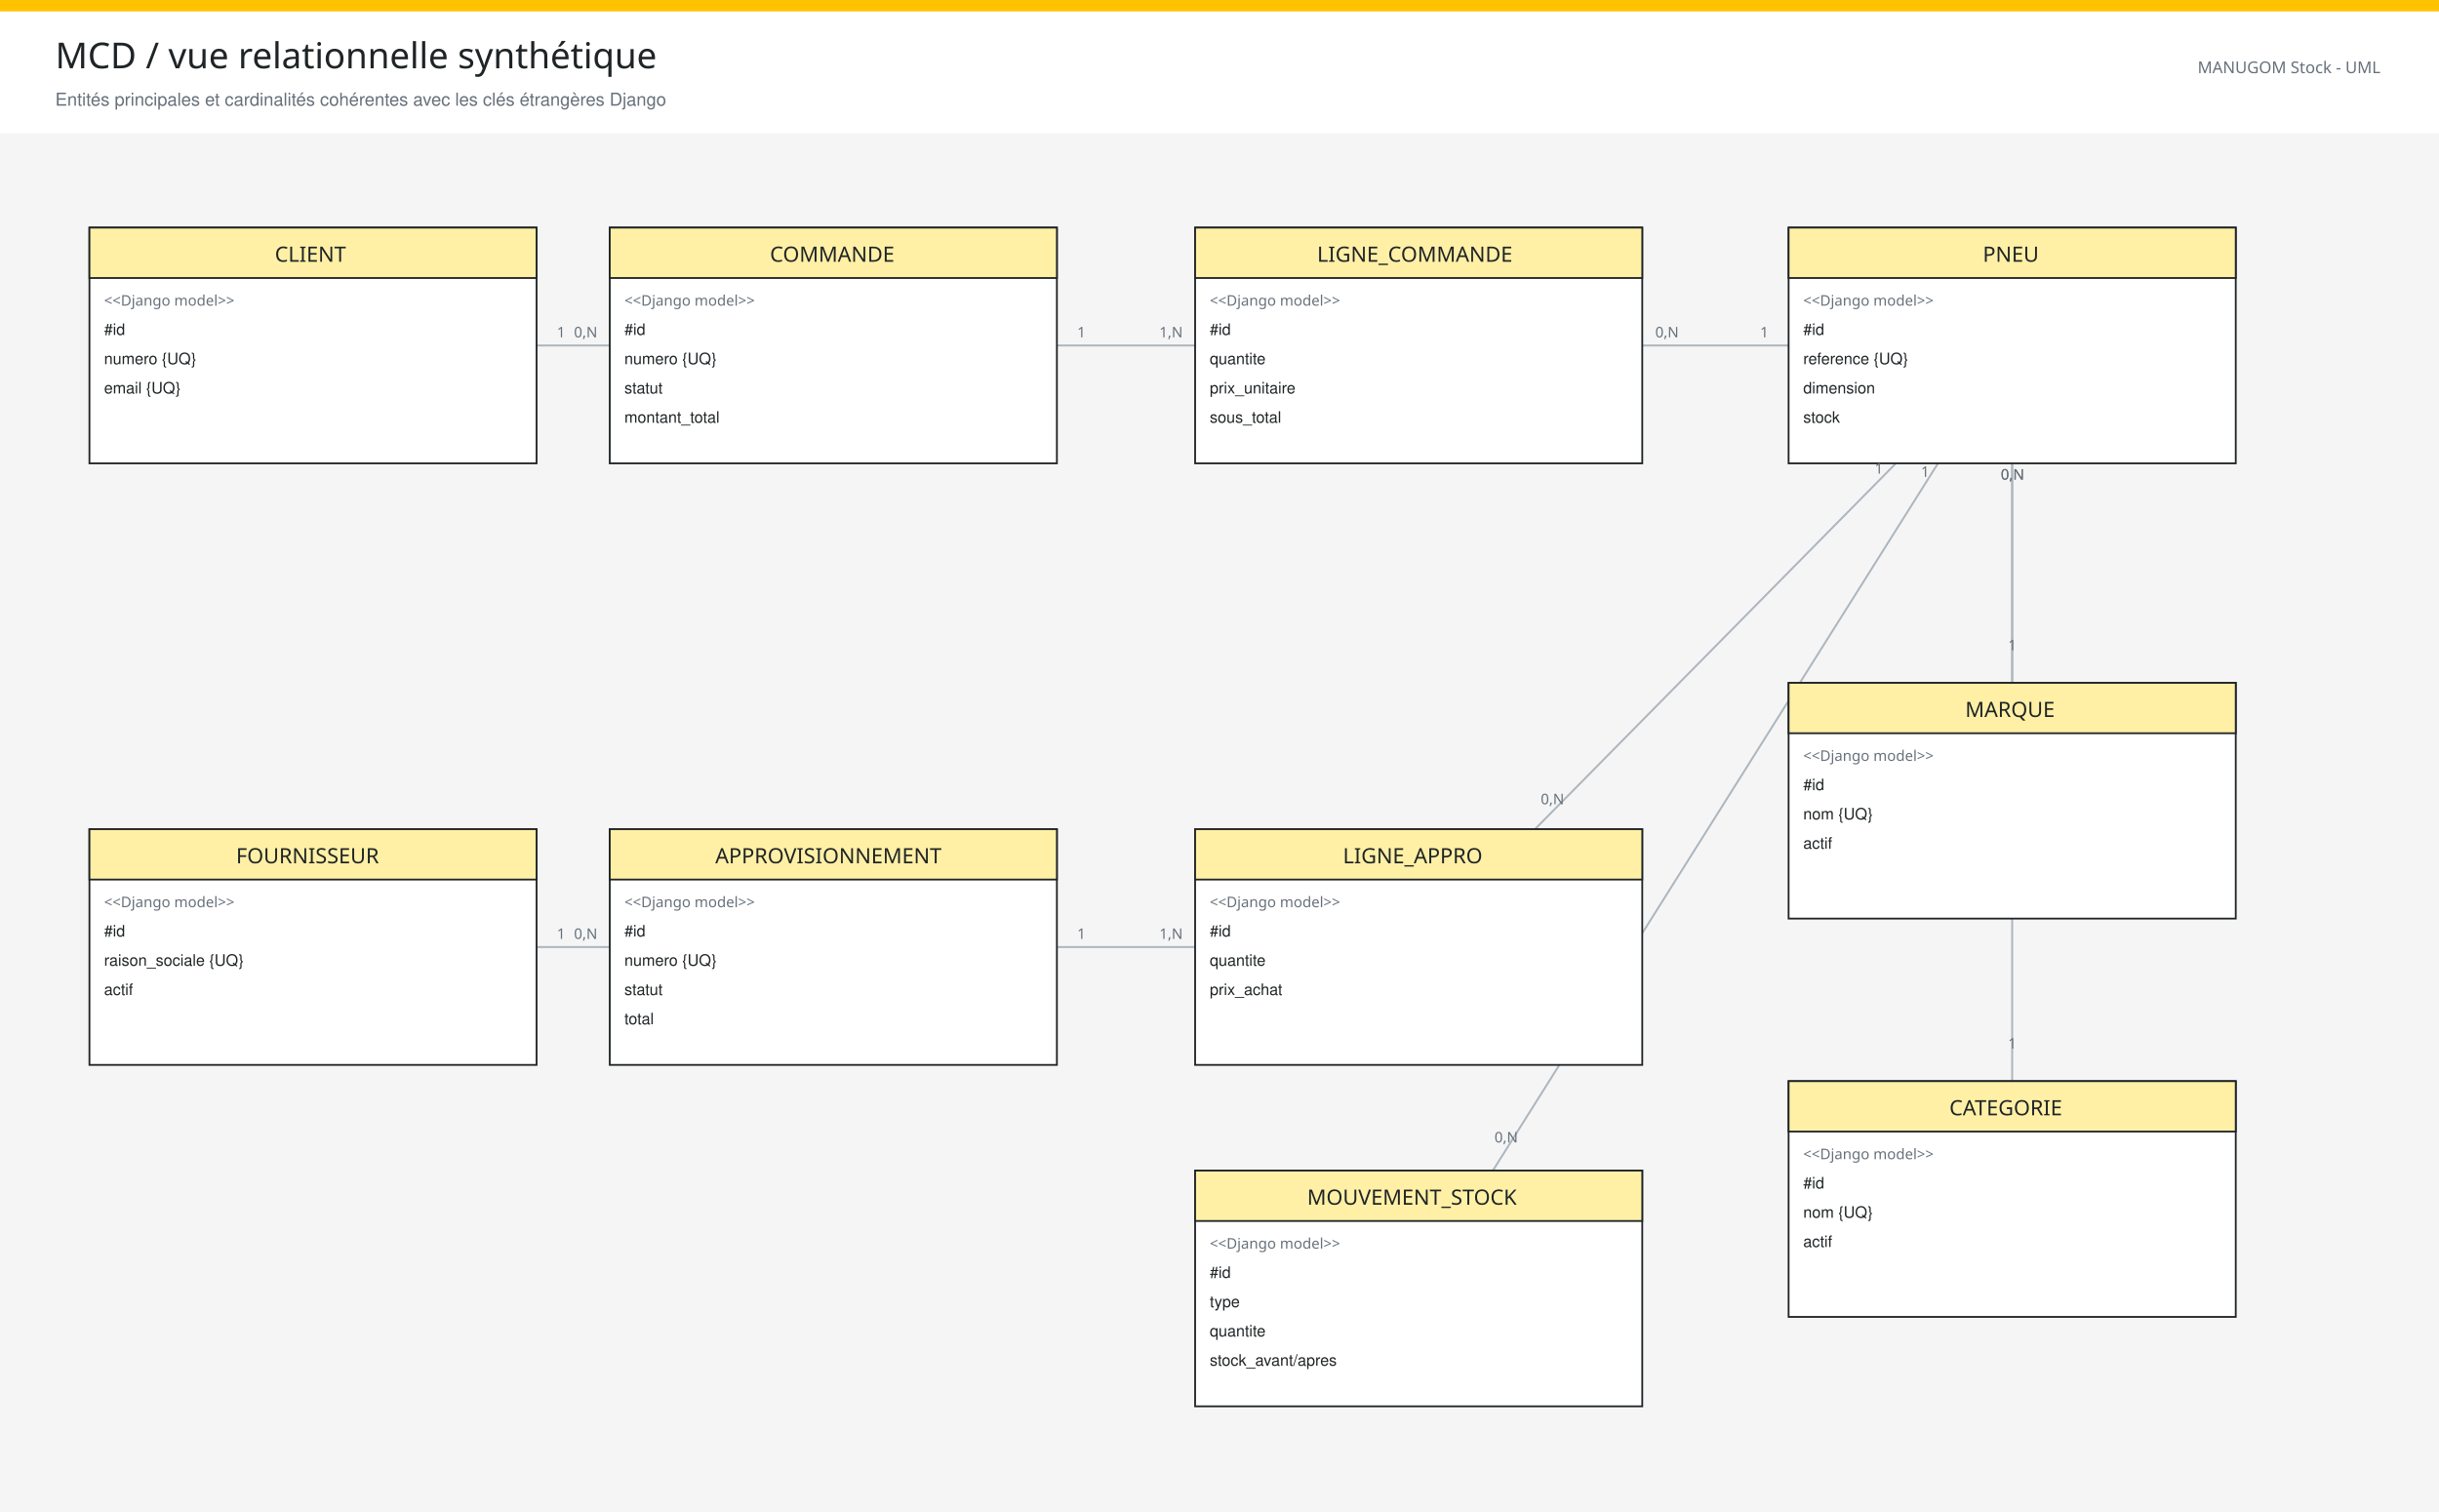
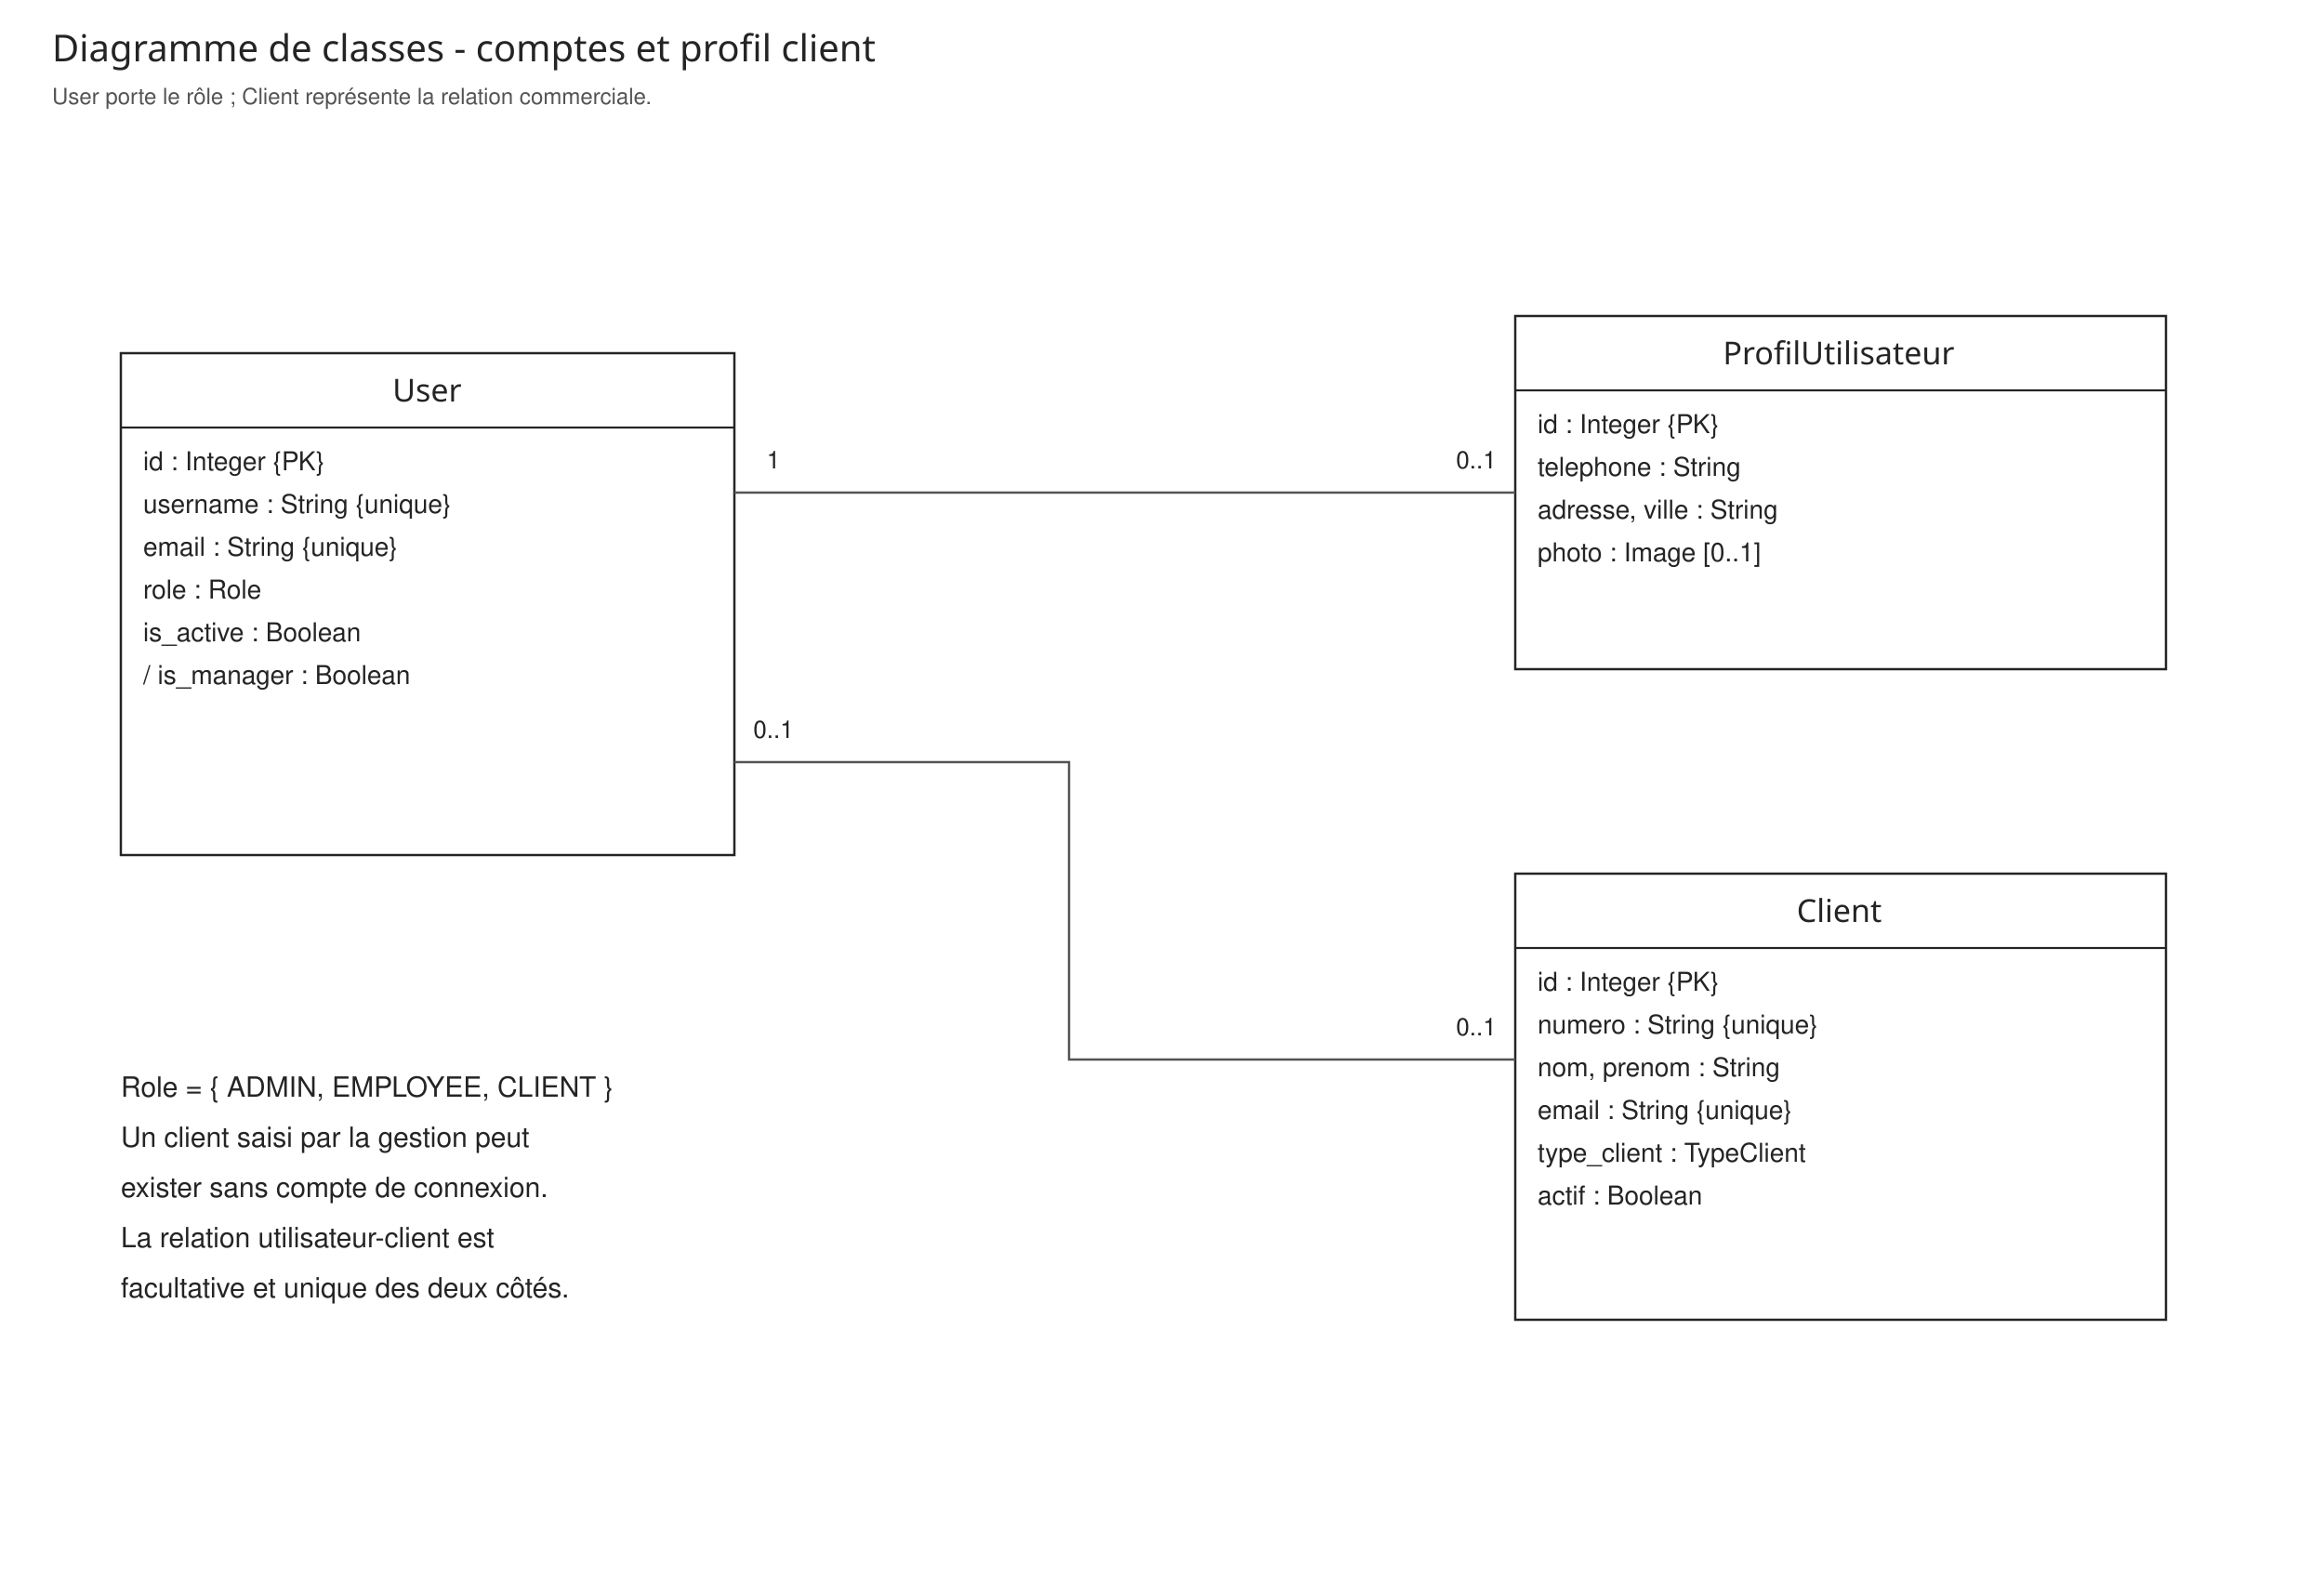
- <svg xmlns="http://www.w3.org/2000/svg" width="1500" height="930" preserveAspectRatio="xMinYMin meet" viewBox="0 0 1500 930" version="1.0" fill-rule="evenodd">
+ <svg xmlns="http://www.w3.org/2000/svg" width="1250" height="850" preserveAspectRatio="xMinYMin meet" viewBox="0 0 1250 850" version="1.0" fill-rule="evenodd">
  <clipPath id="clip">
-     <rect x="0" y="0" width="1500" height="930" />
+     <rect x="0" y="0" width="1250" height="850" />
  </clipPath>
-   <g id="group" transform="scale(1,-1) translate(0,-930)" style="clip-path: url(#clip)">
+   <g id="group" transform="scale(1,-1) translate(0,-850)" style="clip-path: url(#clip)">
    <g transform="">
-       <rect x="0" y="0" width="1500" height="930" style="stroke: none; stroke-linecap: butt; stroke-width: 1; fill: rgb(96%,96%,96%); fill-rule: evenodd;" />
-       <rect x="0" y="848" width="1500" height="82" style="stroke: none; stroke-linecap: butt; stroke-width: 1; fill: rgb(100%,100%,100%); fill-rule: evenodd;" />
-       <rect x="0" y="923" width="1500" height="7" style="stroke: none; stroke-linecap: butt; stroke-width: 1; fill: rgb(100%,76%,0%); fill-rule: evenodd;" />
-       <text x="34" y="888" style="font-family: Helvetica-Bold; font-size: 22px;fill: rgb(12%,14%,15%); stroke:none;" transform="translate(0,1776) scale(1,-1)">MCD / vue relationnelle synthétique</text>
-       <text x="34" y="865" style="font-family: Helvetica; font-size: 11px;fill: rgb(40%,44%,48%); stroke:none;" transform="translate(0,1730) scale(1,-1)">Entités principales et cardinalités cohérentes avec les clés étrangères Django</text>
-       <text x="1351.56" y="885" style="font-family: Helvetica-Bold; font-size: 10px;fill: rgb(40%,44%,48%); stroke:none;" transform="translate(0,1770) scale(1,-1)">MANUGOM Stock - UML</text>
-       <polyline points="330 717.5, 375 717.5" style="stroke: rgb(68%,71%,74%); stroke-linecap: butt; stroke-width: 1.2; fill: None; fill-rule: evenodd;" />
-       <polyline points="650 717.5, 735 717.5" style="stroke: rgb(68%,71%,74%); stroke-linecap: butt; stroke-width: 1.2; fill: None; fill-rule: evenodd;" />
-       <polyline points="1100 717.5, 1010 717.5" style="stroke: rgb(68%,71%,74%); stroke-linecap: butt; stroke-width: 1.2; fill: None; fill-rule: evenodd;" />
-       <polyline points="1237.5 510, 1237.5 645" style="stroke: rgb(68%,71%,74%); stroke-linecap: butt; stroke-width: 1.2; fill: None; fill-rule: evenodd;" />
-       <polyline points="1237.5 265, 1237.5 645" style="stroke: rgb(68%,71%,74%); stroke-linecap: butt; stroke-width: 1.2; fill: None; fill-rule: evenodd;" />
-       <polyline points="330 347.5, 375 347.5" style="stroke: rgb(68%,71%,74%); stroke-linecap: butt; stroke-width: 1.2; fill: None; fill-rule: evenodd;" />
-       <polyline points="650 347.5, 735 347.5" style="stroke: rgb(68%,71%,74%); stroke-linecap: butt; stroke-width: 1.2; fill: None; fill-rule: evenodd;" />
-       <polyline points="1165.98 645, 944.02 420" style="stroke: rgb(68%,71%,74%); stroke-linecap: butt; stroke-width: 1.2; fill: None; fill-rule: evenodd;" />
-       <polyline points="1191.875 645, 918.125 210" style="stroke: rgb(68%,71%,74%); stroke-linecap: butt; stroke-width: 1.2; fill: None; fill-rule: evenodd;" />
-       <rect x="55" y="645" width="275" height="145" style="stroke: rgb(12%,14%,15%); stroke-linecap: butt; stroke-width: 1.1; fill: rgb(100%,100%,100%); fill-rule: evenodd;" />
-       <rect x="55" y="759" width="275" height="31" style="stroke: rgb(12%,14%,15%); stroke-linecap: butt; stroke-width: 1.1; fill: rgb(100%,94%,65%); fill-rule: evenodd;" />
-       <text x="169.029" y="769" style="font-family: Helvetica-Bold; font-size: 13px;fill: rgb(12%,14%,15%); stroke:none;" transform="translate(0,1538) scale(1,-1)">CLIENT</text>
-       <text x="64" y="742" style="font-family: Helvetica-Oblique; font-size: 9px;fill: rgb(40%,44%,48%); stroke:none;" transform="translate(0,1484) scale(1,-1)">&lt;&lt;Django model&gt;&gt;</text>
-       <text x="64" y="724" style="font-family: Helvetica; font-size: 9.7px;fill: rgb(12%,14%,15%); stroke:none;" transform="translate(0,1448) scale(1,-1)">#id</text>
-       <text x="64" y="706" style="font-family: Helvetica; font-size: 9.7px;fill: rgb(12%,14%,15%); stroke:none;" transform="translate(0,1412) scale(1,-1)">numero {UQ}</text>
-       <text x="64" y="688" style="font-family: Helvetica; font-size: 9.7px;fill: rgb(12%,14%,15%); stroke:none;" transform="translate(0,1376) scale(1,-1)">email {UQ}</text>
-       <rect x="375" y="645" width="275" height="145" style="stroke: rgb(12%,14%,15%); stroke-linecap: butt; stroke-width: 1.1; fill: rgb(100%,100%,100%); fill-rule: evenodd;" />
-       <rect x="375" y="759" width="275" height="31" style="stroke: rgb(12%,14%,15%); stroke-linecap: butt; stroke-width: 1.1; fill: rgb(100%,94%,65%); fill-rule: evenodd;" />
-       <text x="473.507" y="769" style="font-family: Helvetica-Bold; font-size: 13px;fill: rgb(12%,14%,15%); stroke:none;" transform="translate(0,1538) scale(1,-1)">COMMANDE</text>
-       <text x="384" y="742" style="font-family: Helvetica-Oblique; font-size: 9px;fill: rgb(40%,44%,48%); stroke:none;" transform="translate(0,1484) scale(1,-1)">&lt;&lt;Django model&gt;&gt;</text>
-       <text x="384" y="724" style="font-family: Helvetica; font-size: 9.7px;fill: rgb(12%,14%,15%); stroke:none;" transform="translate(0,1448) scale(1,-1)">#id</text>
-       <text x="384" y="706" style="font-family: Helvetica; font-size: 9.7px;fill: rgb(12%,14%,15%); stroke:none;" transform="translate(0,1412) scale(1,-1)">numero {UQ}</text>
-       <text x="384" y="688" style="font-family: Helvetica; font-size: 9.7px;fill: rgb(12%,14%,15%); stroke:none;" transform="translate(0,1376) scale(1,-1)">statut</text>
-       <text x="384" y="670" style="font-family: Helvetica; font-size: 9.7px;fill: rgb(12%,14%,15%); stroke:none;" transform="translate(0,1340) scale(1,-1)">montant_total</text>
-       <rect x="735" y="645" width="275" height="145" style="stroke: rgb(12%,14%,15%); stroke-linecap: butt; stroke-width: 1.1; fill: rgb(100%,100%,100%); fill-rule: evenodd;" />
-       <rect x="735" y="759" width="275" height="31" style="stroke: rgb(12%,14%,15%); stroke-linecap: butt; stroke-width: 1.1; fill: rgb(100%,94%,65%); fill-rule: evenodd;" />
-       <text x="810.029" y="769" style="font-family: Helvetica-Bold; font-size: 13px;fill: rgb(12%,14%,15%); stroke:none;" transform="translate(0,1538) scale(1,-1)">LIGNE_COMMANDE</text>
-       <text x="744" y="742" style="font-family: Helvetica-Oblique; font-size: 9px;fill: rgb(40%,44%,48%); stroke:none;" transform="translate(0,1484) scale(1,-1)">&lt;&lt;Django model&gt;&gt;</text>
-       <text x="744" y="724" style="font-family: Helvetica; font-size: 9.7px;fill: rgb(12%,14%,15%); stroke:none;" transform="translate(0,1448) scale(1,-1)">#id</text>
-       <text x="744" y="706" style="font-family: Helvetica; font-size: 9.7px;fill: rgb(12%,14%,15%); stroke:none;" transform="translate(0,1412) scale(1,-1)">quantite</text>
-       <text x="744" y="688" style="font-family: Helvetica; font-size: 9.7px;fill: rgb(12%,14%,15%); stroke:none;" transform="translate(0,1376) scale(1,-1)">prix_unitaire</text>
-       <text x="744" y="670" style="font-family: Helvetica; font-size: 9.7px;fill: rgb(12%,14%,15%); stroke:none;" transform="translate(0,1340) scale(1,-1)">sous_total</text>
-       <rect x="1100" y="645" width="275" height="145" style="stroke: rgb(12%,14%,15%); stroke-linecap: butt; stroke-width: 1.1; fill: rgb(100%,100%,100%); fill-rule: evenodd;" />
-       <rect x="1100" y="759" width="275" height="31" style="stroke: rgb(12%,14%,15%); stroke-linecap: butt; stroke-width: 1.1; fill: rgb(100%,94%,65%); fill-rule: evenodd;" />
-       <text x="1219.443" y="769" style="font-family: Helvetica-Bold; font-size: 13px;fill: rgb(12%,14%,15%); stroke:none;" transform="translate(0,1538) scale(1,-1)">PNEU</text>
-       <text x="1109" y="742" style="font-family: Helvetica-Oblique; font-size: 9px;fill: rgb(40%,44%,48%); stroke:none;" transform="translate(0,1484) scale(1,-1)">&lt;&lt;Django model&gt;&gt;</text>
-       <text x="1109" y="724" style="font-family: Helvetica; font-size: 9.7px;fill: rgb(12%,14%,15%); stroke:none;" transform="translate(0,1448) scale(1,-1)">#id</text>
-       <text x="1109" y="706" style="font-family: Helvetica; font-size: 9.7px;fill: rgb(12%,14%,15%); stroke:none;" transform="translate(0,1412) scale(1,-1)">reference {UQ}</text>
-       <text x="1109" y="688" style="font-family: Helvetica; font-size: 9.7px;fill: rgb(12%,14%,15%); stroke:none;" transform="translate(0,1376) scale(1,-1)">dimension</text>
-       <text x="1109" y="670" style="font-family: Helvetica; font-size: 9.7px;fill: rgb(12%,14%,15%); stroke:none;" transform="translate(0,1340) scale(1,-1)">stock</text>
-       <rect x="1100" y="365" width="275" height="145" style="stroke: rgb(12%,14%,15%); stroke-linecap: butt; stroke-width: 1.1; fill: rgb(100%,100%,100%); fill-rule: evenodd;" />
-       <rect x="1100" y="479" width="275" height="31" style="stroke: rgb(12%,14%,15%); stroke-linecap: butt; stroke-width: 1.1; fill: rgb(100%,94%,65%); fill-rule: evenodd;" />
-       <text x="1208.614" y="489" style="font-family: Helvetica-Bold; font-size: 13px;fill: rgb(12%,14%,15%); stroke:none;" transform="translate(0,978) scale(1,-1)">MARQUE</text>
-       <text x="1109" y="462" style="font-family: Helvetica-Oblique; font-size: 9px;fill: rgb(40%,44%,48%); stroke:none;" transform="translate(0,924) scale(1,-1)">&lt;&lt;Django model&gt;&gt;</text>
-       <text x="1109" y="444" style="font-family: Helvetica; font-size: 9.7px;fill: rgb(12%,14%,15%); stroke:none;" transform="translate(0,888) scale(1,-1)">#id</text>
-       <text x="1109" y="426" style="font-family: Helvetica; font-size: 9.7px;fill: rgb(12%,14%,15%); stroke:none;" transform="translate(0,852) scale(1,-1)">nom {UQ}</text>
-       <text x="1109" y="408" style="font-family: Helvetica; font-size: 9.7px;fill: rgb(12%,14%,15%); stroke:none;" transform="translate(0,816) scale(1,-1)">actif</text>
-       <rect x="1100" y="120" width="275" height="145" style="stroke: rgb(12%,14%,15%); stroke-linecap: butt; stroke-width: 1.1; fill: rgb(100%,100%,100%); fill-rule: evenodd;" />
-       <rect x="1100" y="234" width="275" height="31" style="stroke: rgb(12%,14%,15%); stroke-linecap: butt; stroke-width: 1.1; fill: rgb(100%,94%,65%); fill-rule: evenodd;" />
-       <text x="1198.858" y="244" style="font-family: Helvetica-Bold; font-size: 13px;fill: rgb(12%,14%,15%); stroke:none;" transform="translate(0,488) scale(1,-1)">CATEGORIE</text>
-       <text x="1109" y="217" style="font-family: Helvetica-Oblique; font-size: 9px;fill: rgb(40%,44%,48%); stroke:none;" transform="translate(0,434) scale(1,-1)">&lt;&lt;Django model&gt;&gt;</text>
-       <text x="1109" y="199" style="font-family: Helvetica; font-size: 9.7px;fill: rgb(12%,14%,15%); stroke:none;" transform="translate(0,398) scale(1,-1)">#id</text>
-       <text x="1109" y="181" style="font-family: Helvetica; font-size: 9.7px;fill: rgb(12%,14%,15%); stroke:none;" transform="translate(0,362) scale(1,-1)">nom {UQ}</text>
-       <text x="1109" y="163" style="font-family: Helvetica; font-size: 9.7px;fill: rgb(12%,14%,15%); stroke:none;" transform="translate(0,326) scale(1,-1)">actif</text>
-       <rect x="55" y="275" width="275" height="145" style="stroke: rgb(12%,14%,15%); stroke-linecap: butt; stroke-width: 1.1; fill: rgb(100%,100%,100%); fill-rule: evenodd;" />
-       <rect x="55" y="389" width="275" height="31" style="stroke: rgb(12%,14%,15%); stroke-linecap: butt; stroke-width: 1.1; fill: rgb(100%,94%,65%); fill-rule: evenodd;" />
-       <text x="145.193" y="399" style="font-family: Helvetica-Bold; font-size: 13px;fill: rgb(12%,14%,15%); stroke:none;" transform="translate(0,798) scale(1,-1)">FOURNISSEUR</text>
-       <text x="64" y="372" style="font-family: Helvetica-Oblique; font-size: 9px;fill: rgb(40%,44%,48%); stroke:none;" transform="translate(0,744) scale(1,-1)">&lt;&lt;Django model&gt;&gt;</text>
-       <text x="64" y="354" style="font-family: Helvetica; font-size: 9.7px;fill: rgb(12%,14%,15%); stroke:none;" transform="translate(0,708) scale(1,-1)">#id</text>
-       <text x="64" y="336" style="font-family: Helvetica; font-size: 9.7px;fill: rgb(12%,14%,15%); stroke:none;" transform="translate(0,672) scale(1,-1)">raison_sociale {UQ}</text>
-       <text x="64" y="318" style="font-family: Helvetica; font-size: 9.7px;fill: rgb(12%,14%,15%); stroke:none;" transform="translate(0,636) scale(1,-1)">actif</text>
-       <rect x="375" y="275" width="275" height="145" style="stroke: rgb(12%,14%,15%); stroke-linecap: butt; stroke-width: 1.1; fill: rgb(100%,100%,100%); fill-rule: evenodd;" />
-       <rect x="375" y="389" width="275" height="31" style="stroke: rgb(12%,14%,15%); stroke-linecap: butt; stroke-width: 1.1; fill: rgb(100%,94%,65%); fill-rule: evenodd;" />
-       <text x="439.908" y="399" style="font-family: Helvetica-Bold; font-size: 13px;fill: rgb(12%,14%,15%); stroke:none;" transform="translate(0,798) scale(1,-1)">APPROVISIONNEMENT</text>
-       <text x="384" y="372" style="font-family: Helvetica-Oblique; font-size: 9px;fill: rgb(40%,44%,48%); stroke:none;" transform="translate(0,744) scale(1,-1)">&lt;&lt;Django model&gt;&gt;</text>
-       <text x="384" y="354" style="font-family: Helvetica; font-size: 9.7px;fill: rgb(12%,14%,15%); stroke:none;" transform="translate(0,708) scale(1,-1)">#id</text>
-       <text x="384" y="336" style="font-family: Helvetica; font-size: 9.7px;fill: rgb(12%,14%,15%); stroke:none;" transform="translate(0,672) scale(1,-1)">numero {UQ}</text>
-       <text x="384" y="318" style="font-family: Helvetica; font-size: 9.7px;fill: rgb(12%,14%,15%); stroke:none;" transform="translate(0,636) scale(1,-1)">statut</text>
-       <text x="384" y="300" style="font-family: Helvetica; font-size: 9.7px;fill: rgb(12%,14%,15%); stroke:none;" transform="translate(0,600) scale(1,-1)">total</text>
-       <rect x="735" y="275" width="275" height="145" style="stroke: rgb(12%,14%,15%); stroke-linecap: butt; stroke-width: 1.1; fill: rgb(100%,100%,100%); fill-rule: evenodd;" />
-       <rect x="735" y="389" width="275" height="31" style="stroke: rgb(12%,14%,15%); stroke-linecap: butt; stroke-width: 1.1; fill: rgb(100%,94%,65%); fill-rule: evenodd;" />
-       <text x="825.908" y="399" style="font-family: Helvetica-Bold; font-size: 13px;fill: rgb(12%,14%,15%); stroke:none;" transform="translate(0,798) scale(1,-1)">LIGNE_APPRO</text>
-       <text x="744" y="372" style="font-family: Helvetica-Oblique; font-size: 9px;fill: rgb(40%,44%,48%); stroke:none;" transform="translate(0,744) scale(1,-1)">&lt;&lt;Django model&gt;&gt;</text>
-       <text x="744" y="354" style="font-family: Helvetica; font-size: 9.7px;fill: rgb(12%,14%,15%); stroke:none;" transform="translate(0,708) scale(1,-1)">#id</text>
-       <text x="744" y="336" style="font-family: Helvetica; font-size: 9.7px;fill: rgb(12%,14%,15%); stroke:none;" transform="translate(0,672) scale(1,-1)">quantite</text>
-       <text x="744" y="318" style="font-family: Helvetica; font-size: 9.7px;fill: rgb(12%,14%,15%); stroke:none;" transform="translate(0,636) scale(1,-1)">prix_achat</text>
-       <rect x="735" y="65" width="275" height="145" style="stroke: rgb(12%,14%,15%); stroke-linecap: butt; stroke-width: 1.1; fill: rgb(100%,100%,100%); fill-rule: evenodd;" />
-       <rect x="735" y="179" width="275" height="31" style="stroke: rgb(12%,14%,15%); stroke-linecap: butt; stroke-width: 1.1; fill: rgb(100%,94%,65%); fill-rule: evenodd;" />
-       <text x="803.886" y="189" style="font-family: Helvetica-Bold; font-size: 13px;fill: rgb(12%,14%,15%); stroke:none;" transform="translate(0,378) scale(1,-1)">MOUVEMENT_STOCK</text>
-       <text x="744" y="162" style="font-family: Helvetica-Oblique; font-size: 9px;fill: rgb(40%,44%,48%); stroke:none;" transform="translate(0,324) scale(1,-1)">&lt;&lt;Django model&gt;&gt;</text>
-       <text x="744" y="144" style="font-family: Helvetica; font-size: 9.7px;fill: rgb(12%,14%,15%); stroke:none;" transform="translate(0,288) scale(1,-1)">#id</text>
-       <text x="744" y="126" style="font-family: Helvetica; font-size: 9.7px;fill: rgb(12%,14%,15%); stroke:none;" transform="translate(0,252) scale(1,-1)">type</text>
-       <text x="744" y="108" style="font-family: Helvetica; font-size: 9.7px;fill: rgb(12%,14%,15%); stroke:none;" transform="translate(0,216) scale(1,-1)">quantite</text>
-       <text x="744" y="90" style="font-family: Helvetica; font-size: 9.7px;fill: rgb(12%,14%,15%); stroke:none;" transform="translate(0,180) scale(1,-1)">stock_avant/apres</text>
-       <text x="342.498" y="722.5" style="font-family: Helvetica-Bold; font-size: 9px;fill: rgb(40%,44%,48%); stroke:none;" transform="translate(0,1445) scale(1,-1)">1</text>
-       <text x="352.998" y="722.5" style="font-family: Helvetica-Bold; font-size: 9px;fill: rgb(40%,44%,48%); stroke:none;" transform="translate(0,1445) scale(1,-1)">0,N</text>
-       <text x="662.498" y="722.5" style="font-family: Helvetica-Bold; font-size: 9px;fill: rgb(40%,44%,48%); stroke:none;" transform="translate(0,1445) scale(1,-1)">1</text>
-       <text x="712.998" y="722.5" style="font-family: Helvetica-Bold; font-size: 9px;fill: rgb(40%,44%,48%); stroke:none;" transform="translate(0,1445) scale(1,-1)">1,N</text>
-       <text x="1082.498" y="722.5" style="font-family: Helvetica-Bold; font-size: 9px;fill: rgb(40%,44%,48%); stroke:none;" transform="translate(0,1445) scale(1,-1)">1</text>
-       <text x="1017.998" y="722.5" style="font-family: Helvetica-Bold; font-size: 9px;fill: rgb(40%,44%,48%); stroke:none;" transform="translate(0,1445) scale(1,-1)">0,N</text>
-       <text x="1234.998" y="530.0" style="font-family: Helvetica-Bold; font-size: 9px;fill: rgb(40%,44%,48%); stroke:none;" transform="translate(0,1060) scale(1,-1)">1</text>
-       <text x="1230.498" y="635.0" style="font-family: Helvetica-Bold; font-size: 9px;fill: rgb(40%,44%,48%); stroke:none;" transform="translate(0,1270) scale(1,-1)">0,N</text>
-       <text x="1234.998" y="285.0" style="font-family: Helvetica-Bold; font-size: 9px;fill: rgb(40%,44%,48%); stroke:none;" transform="translate(0,570) scale(1,-1)">1</text>
-       <text x="1230.498" y="635.0" style="font-family: Helvetica-Bold; font-size: 9px;fill: rgb(40%,44%,48%); stroke:none;" transform="translate(0,1270) scale(1,-1)">0,N</text>
-       <text x="342.498" y="352.5" style="font-family: Helvetica-Bold; font-size: 9px;fill: rgb(40%,44%,48%); stroke:none;" transform="translate(0,705) scale(1,-1)">1</text>
-       <text x="352.998" y="352.5" style="font-family: Helvetica-Bold; font-size: 9px;fill: rgb(40%,44%,48%); stroke:none;" transform="translate(0,705) scale(1,-1)">0,N</text>
-       <text x="662.498" y="352.5" style="font-family: Helvetica-Bold; font-size: 9px;fill: rgb(40%,44%,48%); stroke:none;" transform="translate(0,705) scale(1,-1)">1</text>
-       <text x="712.998" y="352.5" style="font-family: Helvetica-Bold; font-size: 9px;fill: rgb(40%,44%,48%); stroke:none;" transform="translate(0,705) scale(1,-1)">1,N</text>
-       <text x="1152.944" y="639.321" style="font-family: Helvetica-Bold; font-size: 9px;fill: rgb(40%,44%,48%); stroke:none;" transform="translate(0,1278) scale(1,-1)">1</text>
-       <text x="947.552" y="435.679" style="font-family: Helvetica-Bold; font-size: 9px;fill: rgb(40%,44%,48%); stroke:none;" transform="translate(0,871) scale(1,-1)">0,N</text>
-       <text x="1181.384" y="637.305" style="font-family: Helvetica-Bold; font-size: 9px;fill: rgb(40%,44%,48%); stroke:none;" transform="translate(0,1274) scale(1,-1)">1</text>
-       <text x="919.112" y="227.695" style="font-family: Helvetica-Bold; font-size: 9px;fill: rgb(40%,44%,48%); stroke:none;" transform="translate(0,455) scale(1,-1)">0,N</text>
+       <rect x="0" y="0" width="1250" height="850" style="stroke: none; stroke-linecap: butt; stroke-width: 1; fill: rgb(100%,100%,100%); fill-rule: evenodd;" />
+       <text x="28" y="817" style="font-family: Helvetica-Bold; font-size: 20px;fill: rgb(14%,14%,14%); stroke:none;" transform="translate(0,1634) scale(1,-1)">Diagramme de classes - comptes et profil client</text>
+       <text x="28" y="794" style="font-family: Helvetica; font-size: 12px;fill: rgb(33%,33%,33%); stroke:none;" transform="translate(0,1588) scale(1,-1)">User porte le rôle ; Client représente la relation commerciale.</text>
+       <rect x="65" y="390" width="330" height="270" style="stroke: rgb(14%,14%,14%); stroke-linecap: butt; stroke-width: 1.25; fill: rgb(100%,100%,100%); fill-rule: evenodd;" />
+       <path d="M 65,620 L 395,620 Z" style="stroke: rgb(14%,14%,14%); stroke-linecap: butt; stroke-width: 1.1;" />
+       <text x="211.105" y="634" style="font-family: Helvetica-Bold; font-size: 17px;fill: rgb(14%,14%,14%); stroke:none;" transform="translate(0,1268) scale(1,-1)">User</text>
+       <text x="77" y="597" style="font-family: Helvetica; font-size: 14px;fill: rgb(14%,14%,14%); stroke:none;" transform="translate(0,1194) scale(1,-1)">id : Integer {PK}</text>
+       <text x="77" y="574" style="font-family: Helvetica; font-size: 14px;fill: rgb(14%,14%,14%); stroke:none;" transform="translate(0,1148) scale(1,-1)">username : String {unique}</text>
+       <text x="77" y="551" style="font-family: Helvetica; font-size: 14px;fill: rgb(14%,14%,14%); stroke:none;" transform="translate(0,1102) scale(1,-1)">email : String {unique}</text>
+       <text x="77" y="528" style="font-family: Helvetica; font-size: 14px;fill: rgb(14%,14%,14%); stroke:none;" transform="translate(0,1056) scale(1,-1)">role : Role</text>
+       <text x="77" y="505" style="font-family: Helvetica; font-size: 14px;fill: rgb(14%,14%,14%); stroke:none;" transform="translate(0,1010) scale(1,-1)">is_active : Boolean</text>
+       <text x="77" y="482" style="font-family: Helvetica; font-size: 14px;fill: rgb(14%,14%,14%); stroke:none;" transform="translate(0,964) scale(1,-1)">/ is_manager : Boolean</text>
+       <rect x="815" y="490" width="350" height="190" style="stroke: rgb(14%,14%,14%); stroke-linecap: butt; stroke-width: 1.25; fill: rgb(100%,100%,100%); fill-rule: evenodd;" />
+       <path d="M 815,640 L 1165,640 Z" style="stroke: rgb(14%,14%,14%); stroke-linecap: butt; stroke-width: 1.1;" />
+       <text x="926.709" y="654" style="font-family: Helvetica-Bold; font-size: 17px;fill: rgb(14%,14%,14%); stroke:none;" transform="translate(0,1308) scale(1,-1)">ProfilUtilisateur</text>
+       <text x="827" y="617" style="font-family: Helvetica; font-size: 14px;fill: rgb(14%,14%,14%); stroke:none;" transform="translate(0,1234) scale(1,-1)">id : Integer {PK}</text>
+       <text x="827" y="594" style="font-family: Helvetica; font-size: 14px;fill: rgb(14%,14%,14%); stroke:none;" transform="translate(0,1188) scale(1,-1)">telephone : String</text>
+       <text x="827" y="571" style="font-family: Helvetica; font-size: 14px;fill: rgb(14%,14%,14%); stroke:none;" transform="translate(0,1142) scale(1,-1)">adresse, ville : String</text>
+       <text x="827" y="548" style="font-family: Helvetica; font-size: 14px;fill: rgb(14%,14%,14%); stroke:none;" transform="translate(0,1096) scale(1,-1)">photo : Image [0..1]</text>
+       <rect x="815" y="140" width="350" height="240" style="stroke: rgb(14%,14%,14%); stroke-linecap: butt; stroke-width: 1.25; fill: rgb(100%,100%,100%); fill-rule: evenodd;" />
+       <path d="M 815,340 L 1165,340 Z" style="stroke: rgb(14%,14%,14%); stroke-linecap: butt; stroke-width: 1.1;" />
+       <text x="966.387" y="354" style="font-family: Helvetica-Bold; font-size: 17px;fill: rgb(14%,14%,14%); stroke:none;" transform="translate(0,708) scale(1,-1)">Client</text>
+       <text x="827" y="317" style="font-family: Helvetica; font-size: 14px;fill: rgb(14%,14%,14%); stroke:none;" transform="translate(0,634) scale(1,-1)">id : Integer {PK}</text>
+       <text x="827" y="294" style="font-family: Helvetica; font-size: 14px;fill: rgb(14%,14%,14%); stroke:none;" transform="translate(0,588) scale(1,-1)">numero : String {unique}</text>
+       <text x="827" y="271" style="font-family: Helvetica; font-size: 14px;fill: rgb(14%,14%,14%); stroke:none;" transform="translate(0,542) scale(1,-1)">nom, prenom : String</text>
+       <text x="827" y="248" style="font-family: Helvetica; font-size: 14px;fill: rgb(14%,14%,14%); stroke:none;" transform="translate(0,496) scale(1,-1)">email : String {unique}</text>
+       <text x="827" y="225" style="font-family: Helvetica; font-size: 14px;fill: rgb(14%,14%,14%); stroke:none;" transform="translate(0,450) scale(1,-1)">type_client : TypeClient</text>
+       <text x="827" y="202" style="font-family: Helvetica; font-size: 14px;fill: rgb(14%,14%,14%); stroke:none;" transform="translate(0,404) scale(1,-1)">actif : Boolean</text>
+       <polyline points="395 585, 815 585" style="stroke: rgb(33%,33%,33%); stroke-linecap: butt; stroke-width: 1.25; fill: None; fill-rule: evenodd;" />
+       <text x="412.386" y="598" style="font-family: Helvetica; font-size: 13px;fill: rgb(14%,14%,14%); stroke:none;" transform="translate(0,1196) scale(1,-1)">1</text>
+       <text x="783.158" y="598" style="font-family: Helvetica; font-size: 13px;fill: rgb(14%,14%,14%); stroke:none;" transform="translate(0,1196) scale(1,-1)">0..1</text>
+       <polyline points="395 440, 575 440, 575 280, 815 280" style="stroke: rgb(33%,33%,33%); stroke-linecap: butt; stroke-width: 1.25; fill: None; fill-rule: evenodd;" />
+       <text x="405.158" y="453" style="font-family: Helvetica; font-size: 13px;fill: rgb(14%,14%,14%); stroke:none;" transform="translate(0,906) scale(1,-1)">0..1</text>
+       <text x="783.158" y="293" style="font-family: Helvetica; font-size: 13px;fill: rgb(14%,14%,14%); stroke:none;" transform="translate(0,586) scale(1,-1)">0..1</text>
+       <text x="65" y="260" style="font-family: Helvetica; font-size: 15px;fill: rgb(14%,14%,14%); stroke:none;" transform="translate(0,520) scale(1,-1)">Role = { ADMIN, EMPLOYEE, CLIENT }</text>
+       <text x="65" y="233" style="font-family: Helvetica; font-size: 15px;fill: rgb(14%,14%,14%); stroke:none;" transform="translate(0,466) scale(1,-1)">Un client saisi par la gestion peut</text>
+       <text x="65" y="206" style="font-family: Helvetica; font-size: 15px;fill: rgb(14%,14%,14%); stroke:none;" transform="translate(0,412) scale(1,-1)">exister sans compte de connexion.</text>
+       <text x="65" y="179" style="font-family: Helvetica; font-size: 15px;fill: rgb(14%,14%,14%); stroke:none;" transform="translate(0,358) scale(1,-1)">La relation utilisateur-client est</text>
+       <text x="65" y="152" style="font-family: Helvetica; font-size: 15px;fill: rgb(14%,14%,14%); stroke:none;" transform="translate(0,304) scale(1,-1)">facultative et unique des deux côtés.</text>
    </g>
  </g>
</svg>
